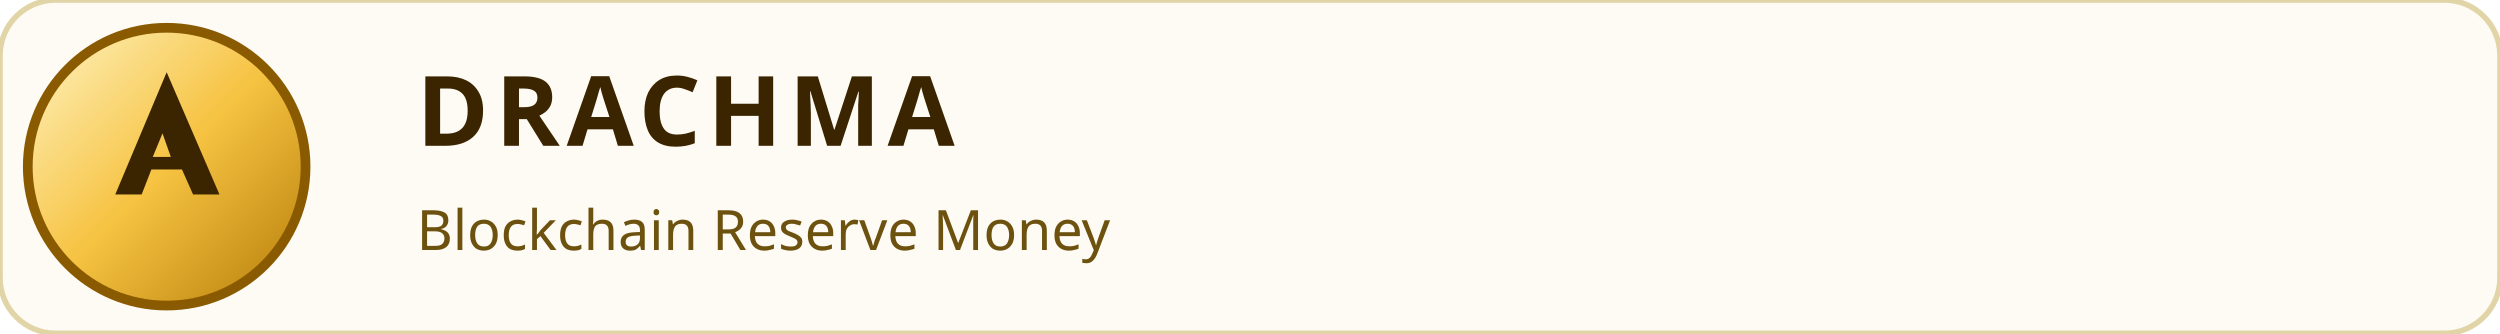
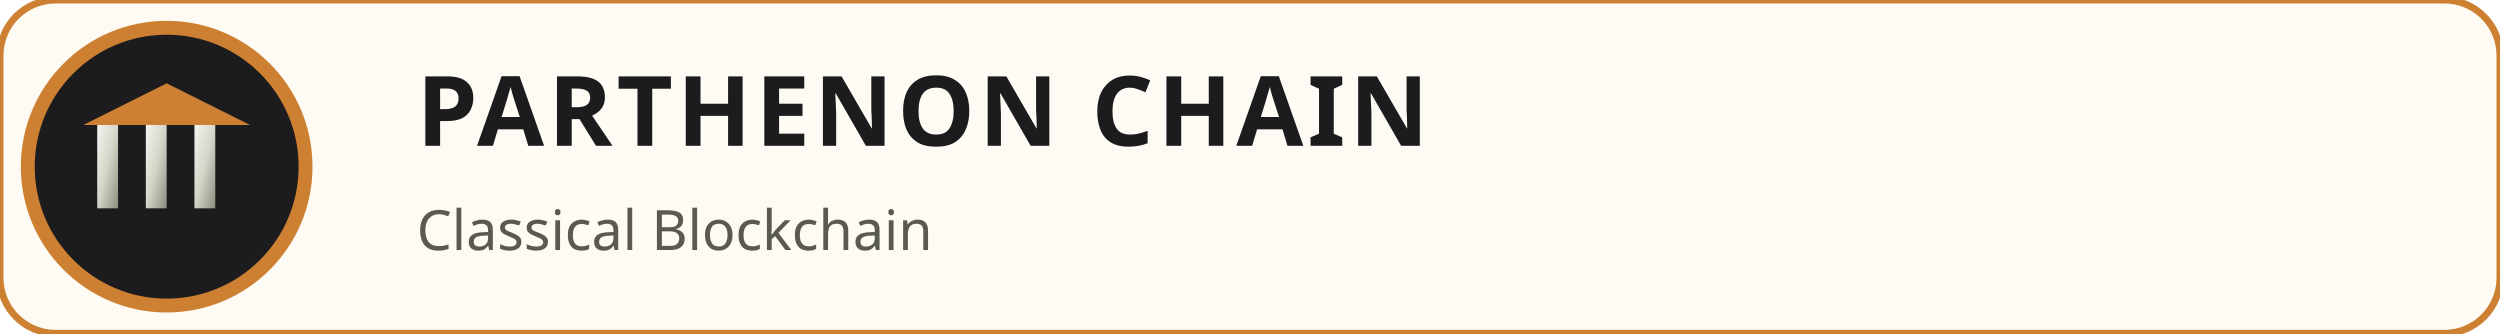
<svg xmlns="http://www.w3.org/2000/svg" viewBox="0 0 180 24" width="180" height="24" role="img">
  <defs>
    <linearGradient id="logoCoinLight" x1="0%" y1="0%" x2="100%" y2="100%">
-       <stop offset="0%" stop-color="#fff4c4" />
-       <stop offset="50%" stop-color="#f6c342" />
-       <stop offset="100%" stop-color="#b47b07" />
+       <stop offset="0%" stop-color="#F5F5F0" />
+       <stop offset="50%" stop-color="#D4D4C8" />
+       <stop offset="100%" stop-color="#8C8C7F" />
    </linearGradient>
  </defs>
-   <rect width="180" height="24" rx="4" fill="#fdfbf3" stroke="#e1d5a7" stroke-width="0.4" />
-   <circle cx="12" cy="12" r="10" fill="url(#logoCoinLight)" stroke="#8a5a00" stroke-width="0.7" />
-   <path d="M12 5.2 8.3 14h1.9l.7-1.8h2.2l.8 1.8h1.9L12 5.2zm.3 6.1h-1.3l.7-1.7z" fill="#3b2400" />
-   <text x="30" y="10.5" font-family="'Noto Sans', 'Segoe UI', sans-serif" font-size="7" font-weight="700" fill="#3b2400" letter-spacing="0.5">DRACHMA</text>
-   <text x="30" y="18" font-family="'Noto Sans', 'Segoe UI', sans-serif" font-size="4" fill="#6d520f">Blockchain Reserve Money</text>
+   <rect width="180" height="24" rx="4" fill="#fdfbf3" stroke="#CD7F32" stroke-width="0.5" />
+   <circle cx="12" cy="12" r="10" fill="#1C1C1E" stroke="#CD7F32" stroke-width="1" />
+   <rect x="7" y="9" width="1.5" height="6" fill="url(#logoCoinLight)" />
+   <rect x="10.5" y="9" width="1.5" height="6" fill="url(#logoCoinLight)" />
+   <rect x="14" y="9" width="1.5" height="6" fill="url(#logoCoinLight)" />
+   <path d="M 6 9 L 12 6 L 18 9 Z" fill="#CD7F32" />
+   <text x="30" y="10.5" font-family="'Georgia', 'Noto Sans', 'Segoe UI', sans-serif" font-size="7" font-weight="700" fill="#1C1C1E" letter-spacing="0.3">PARTHENON CHAIN</text>
+   <text x="30" y="18" font-family="'Noto Sans', 'Segoe UI', sans-serif" font-size="4" fill="#5A5A52">Classical Blockchain</text>
</svg>
